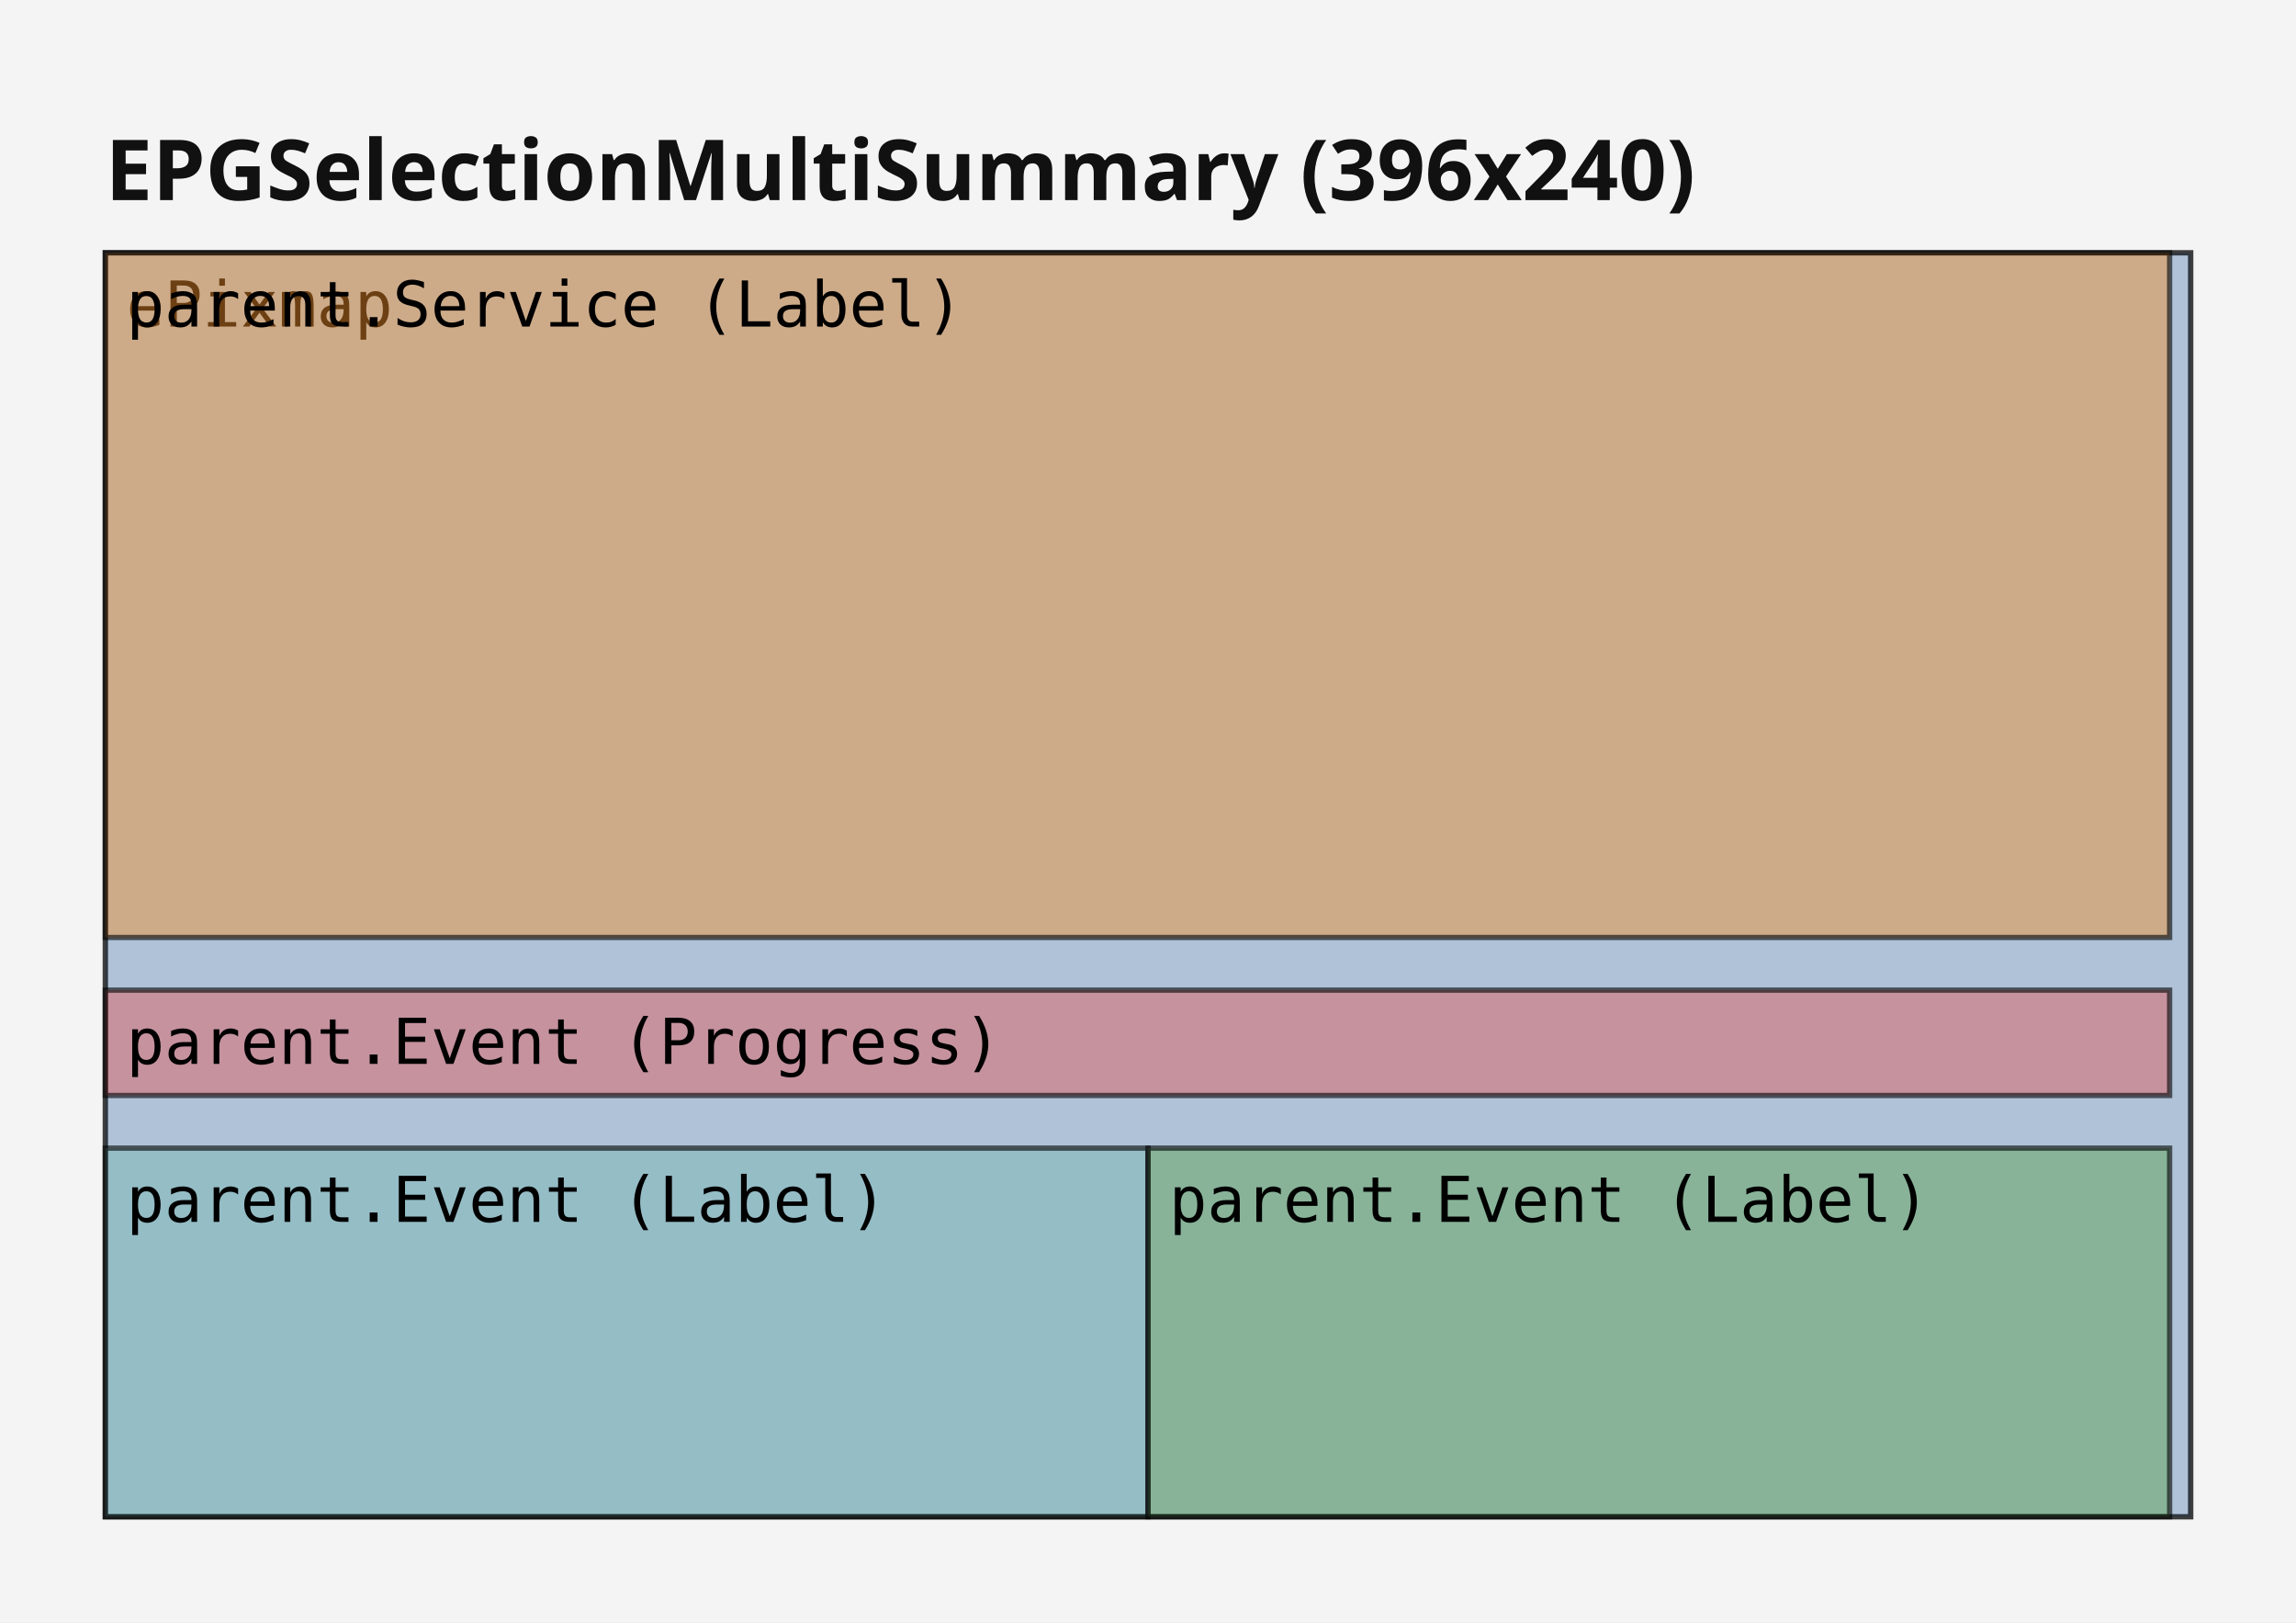
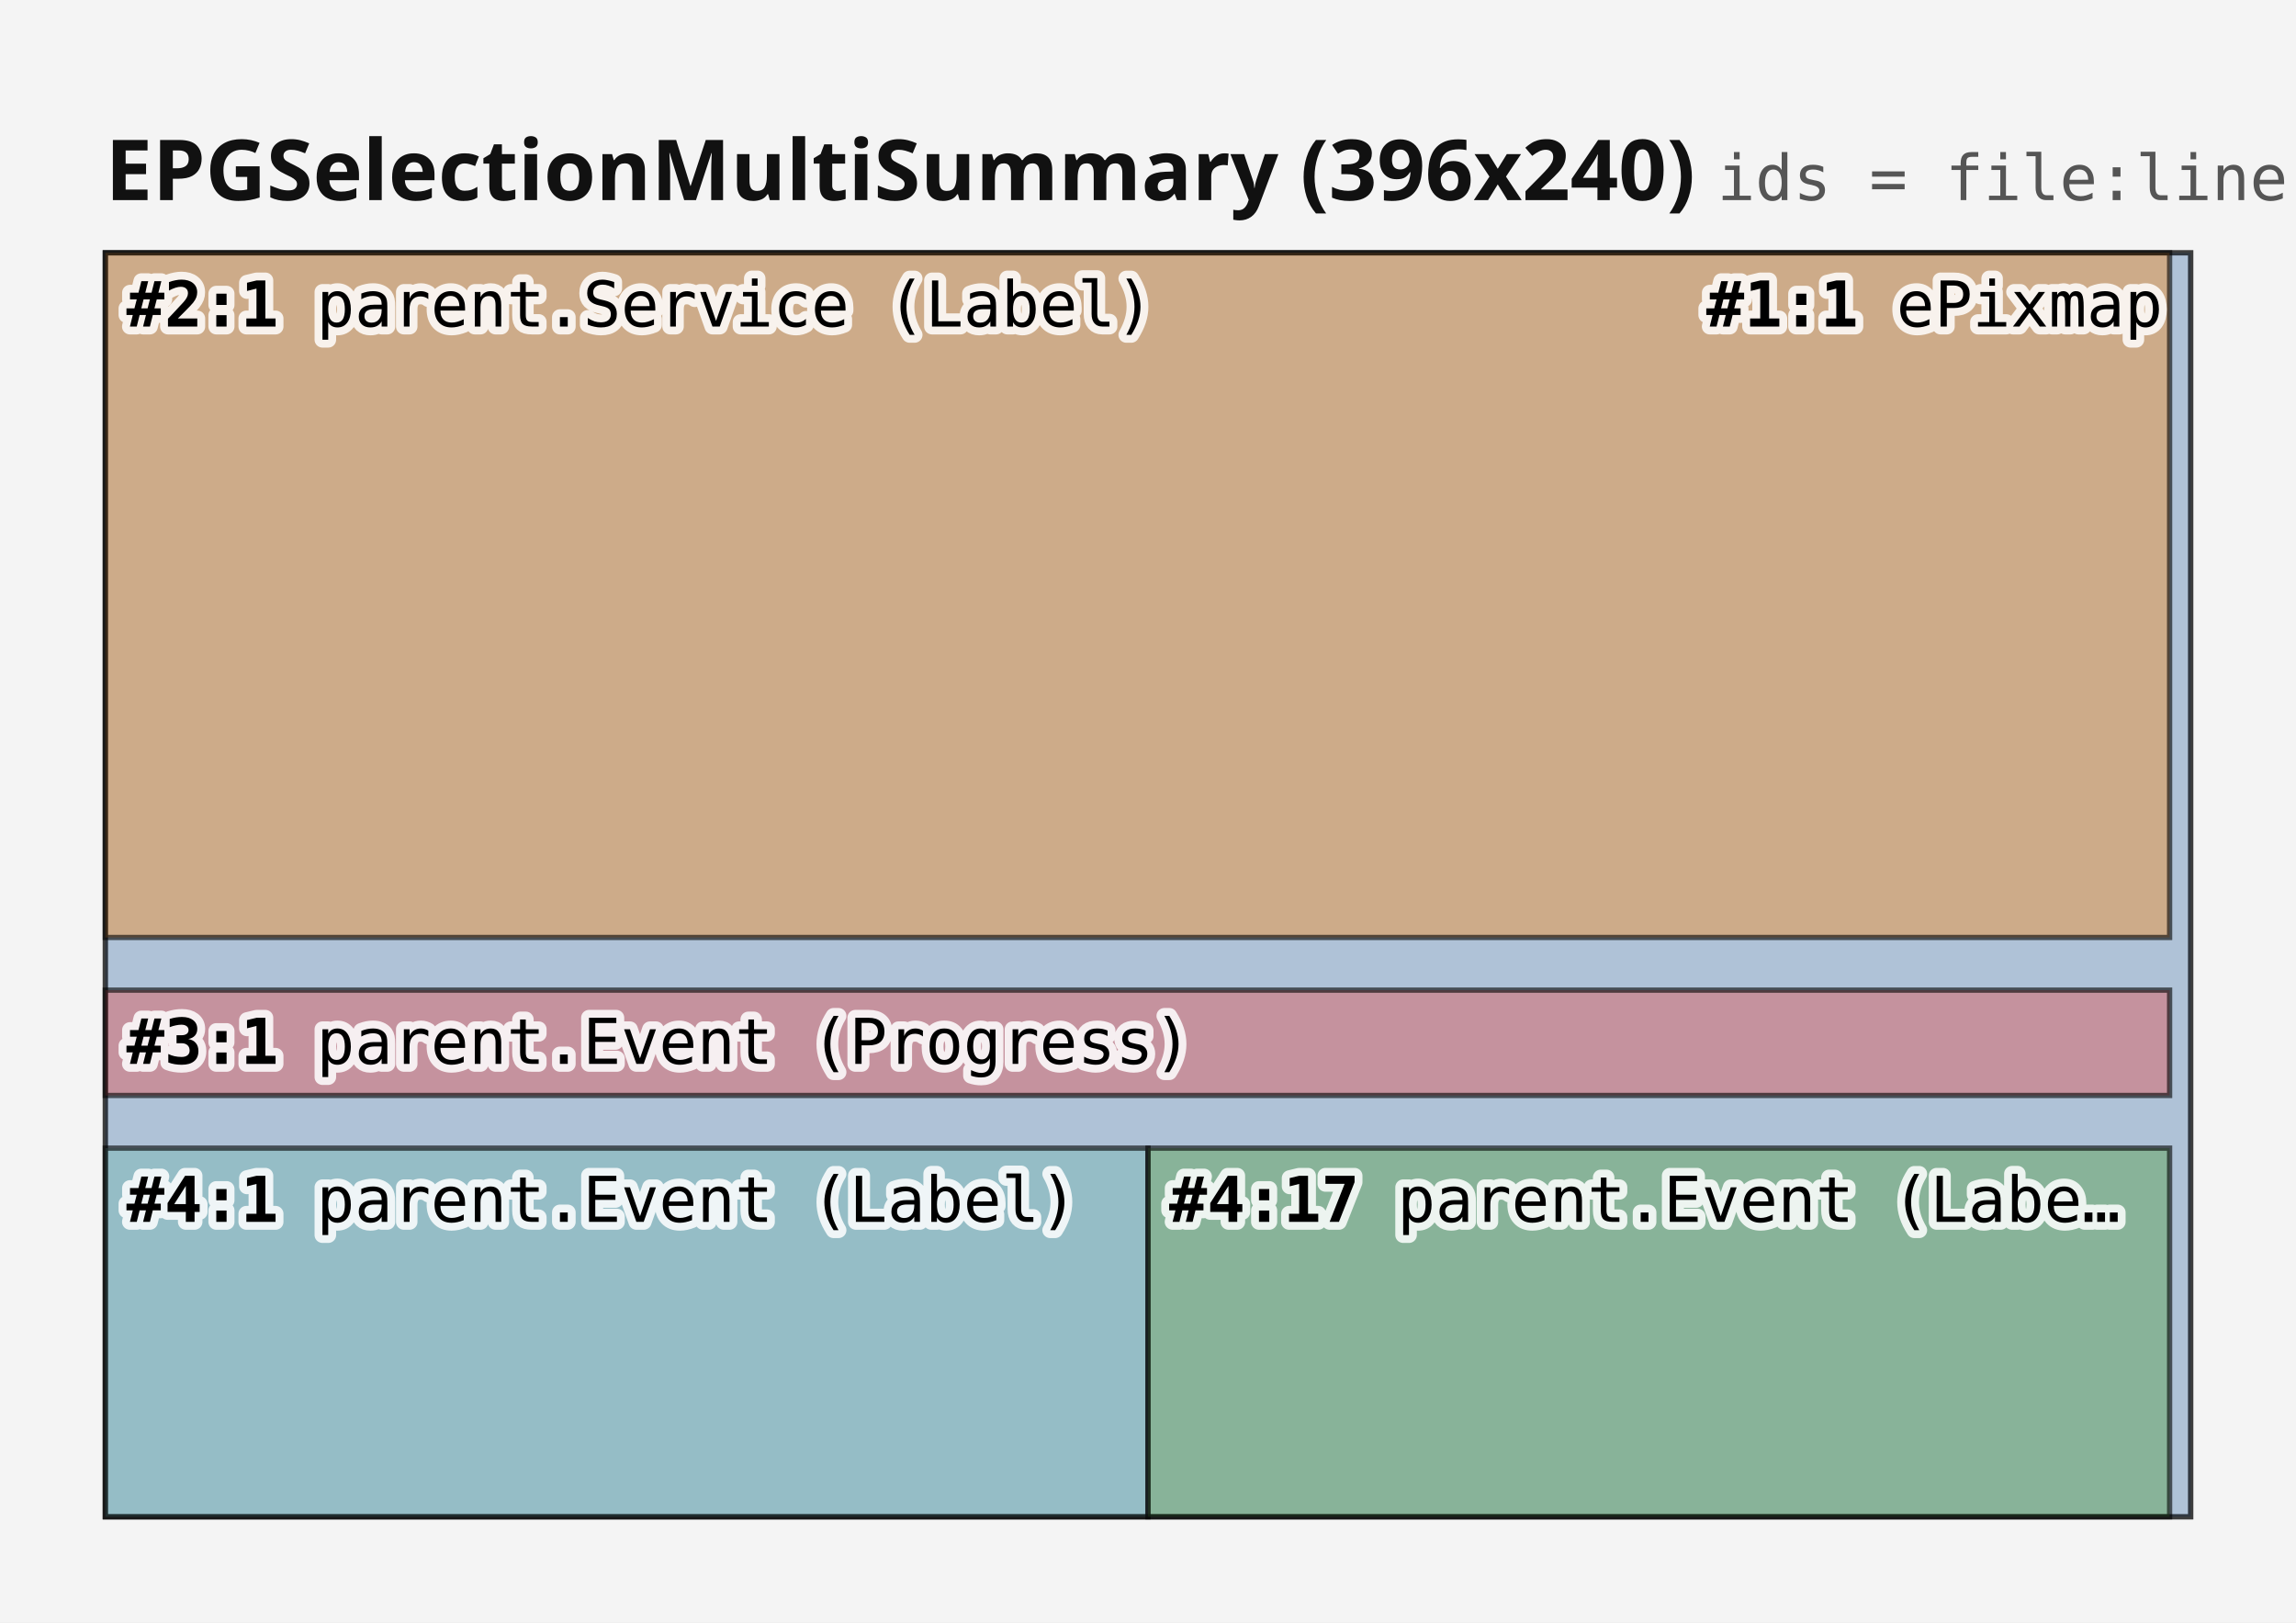
<svg xmlns="http://www.w3.org/2000/svg" width="436" height="308" viewBox="0 0 436 308">
  <rect x="0" y="0" width="436" height="308" fill="#f4f4f4" />
-   <text x="20" y="38" font-family="sans-serif" font-size="16" font-weight="bold" fill="#111111">EPGSelectionMultiSummary (396x240)</text>
+   <text x="20" y="38" font-family="sans-serif" font-size="16" font-weight="bold" fill="#111111">EPGSelectionMultiSummary (396x240) <tspan font-family="monospace" font-size="12" font-weight="normal" fill="#555555">ids = file:line - 1=screenpart_LCDBackground.ymlinc  2=screenpart_LCDEPGChannelName.ymlinc  3=screenpart_LCDEPGProgress.ymlinc  4=screenpart_LCDEPGRemainingTime.ymlinc</tspan>
+   </text>
  <g data-screen="0" transform="translate(20,48)">
    <rect x="0" y="0" width="396" height="240" fill="#ffffff" stroke="#999999" stroke-width="1" />
-     <g>
-       <rect data-ref="0:0" x="0" y="0" width="396" height="240" fill="#4e79a7" fill-opacity="0.45" stroke="#000000" stroke-opacity="0.6" stroke-width="1" />
-       <text x="4" y="14" font-family="monospace" font-size="12" fill="#000000">ePixmap</text>
-     </g>
-     <g>
-       <rect data-ref="0:3" x="0" y="170" width="198" height="70" fill="#76b7b2" fill-opacity="0.45" stroke="#000000" stroke-opacity="0.6" stroke-width="1" />
-       <text x="4" y="184" font-family="monospace" font-size="12" fill="#000000">parent.Event (Label)</text>
-     </g>
-     <g>
-       <rect data-ref="0:4" x="198" y="170" width="194" height="70" fill="#59a14f" fill-opacity="0.45" stroke="#000000" stroke-opacity="0.6" stroke-width="1" />
-       <text x="202" y="184" font-family="monospace" font-size="12" fill="#000000">parent.Event (Label)</text>
-     </g>
-     <g>
-       <rect data-ref="0:1" x="0" y="0" width="392" height="130" fill="#f28e2b" fill-opacity="0.45" stroke="#000000" stroke-opacity="0.6" stroke-width="1" />
-       <text x="4" y="14" font-family="monospace" font-size="12" fill="#000000">parent.Service (Label)</text>
-     </g>
-     <g>
-       <rect data-ref="0:2" x="0" y="140" width="392" height="20" fill="#e15759" fill-opacity="0.45" stroke="#000000" stroke-opacity="0.6" stroke-width="1" />
-       <text x="4" y="154" font-family="monospace" font-size="12" fill="#000000">parent.Event (Progress)</text>
+     <rect data-ref="0:0" data-src="screenpart_LCDBackground.ymlinc:1" x="0" y="0" width="396" height="240" fill="#4e79a7" fill-opacity="0.45" stroke="#000000" stroke-opacity="0.6" stroke-width="1" />
+     <rect data-ref="0:3" data-src="screenpart_LCDEPGRemainingTime.ymlinc:1" x="0" y="170" width="198" height="70" fill="#76b7b2" fill-opacity="0.45" stroke="#000000" stroke-opacity="0.6" stroke-width="1" />
+     <rect data-ref="0:4" data-src="screenpart_LCDEPGRemainingTime.ymlinc:17" x="198" y="170" width="194" height="70" fill="#59a14f" fill-opacity="0.45" stroke="#000000" stroke-opacity="0.6" stroke-width="1" />
+     <rect data-ref="0:1" data-src="screenpart_LCDEPGChannelName.ymlinc:1" x="0" y="0" width="392" height="130" fill="#f28e2b" fill-opacity="0.45" stroke="#000000" stroke-opacity="0.6" stroke-width="1" />
+     <rect data-ref="0:2" data-src="screenpart_LCDEPGProgress.ymlinc:1" x="0" y="140" width="392" height="20" fill="#e15759" fill-opacity="0.45" stroke="#000000" stroke-opacity="0.6" stroke-width="1" />
+     <g pointer-events="none" font-family="monospace" font-size="12" fill="#000000" stroke="#ffffff" stroke-width="3" stroke-opacity="0.85" stroke-linejoin="round" paint-order="stroke">
+       <text x="304" y="14">
+         <tspan font-weight="bold">#1:1</tspan> ePixmap</text>
+       <text x="4" y="184">
+         <tspan font-weight="bold">#4:1</tspan> parent.Event (Label)</text>
+       <text x="202" y="184">
+         <tspan font-weight="bold">#4:17</tspan> parent.Event (Labe…</text>
+       <text x="4" y="14">
+         <tspan font-weight="bold">#2:1</tspan> parent.Service (Label)</text>
+       <text x="4" y="154">
+         <tspan font-weight="bold">#3:1</tspan> parent.Event (Progress)</text>
    </g>
  </g>
</svg>
